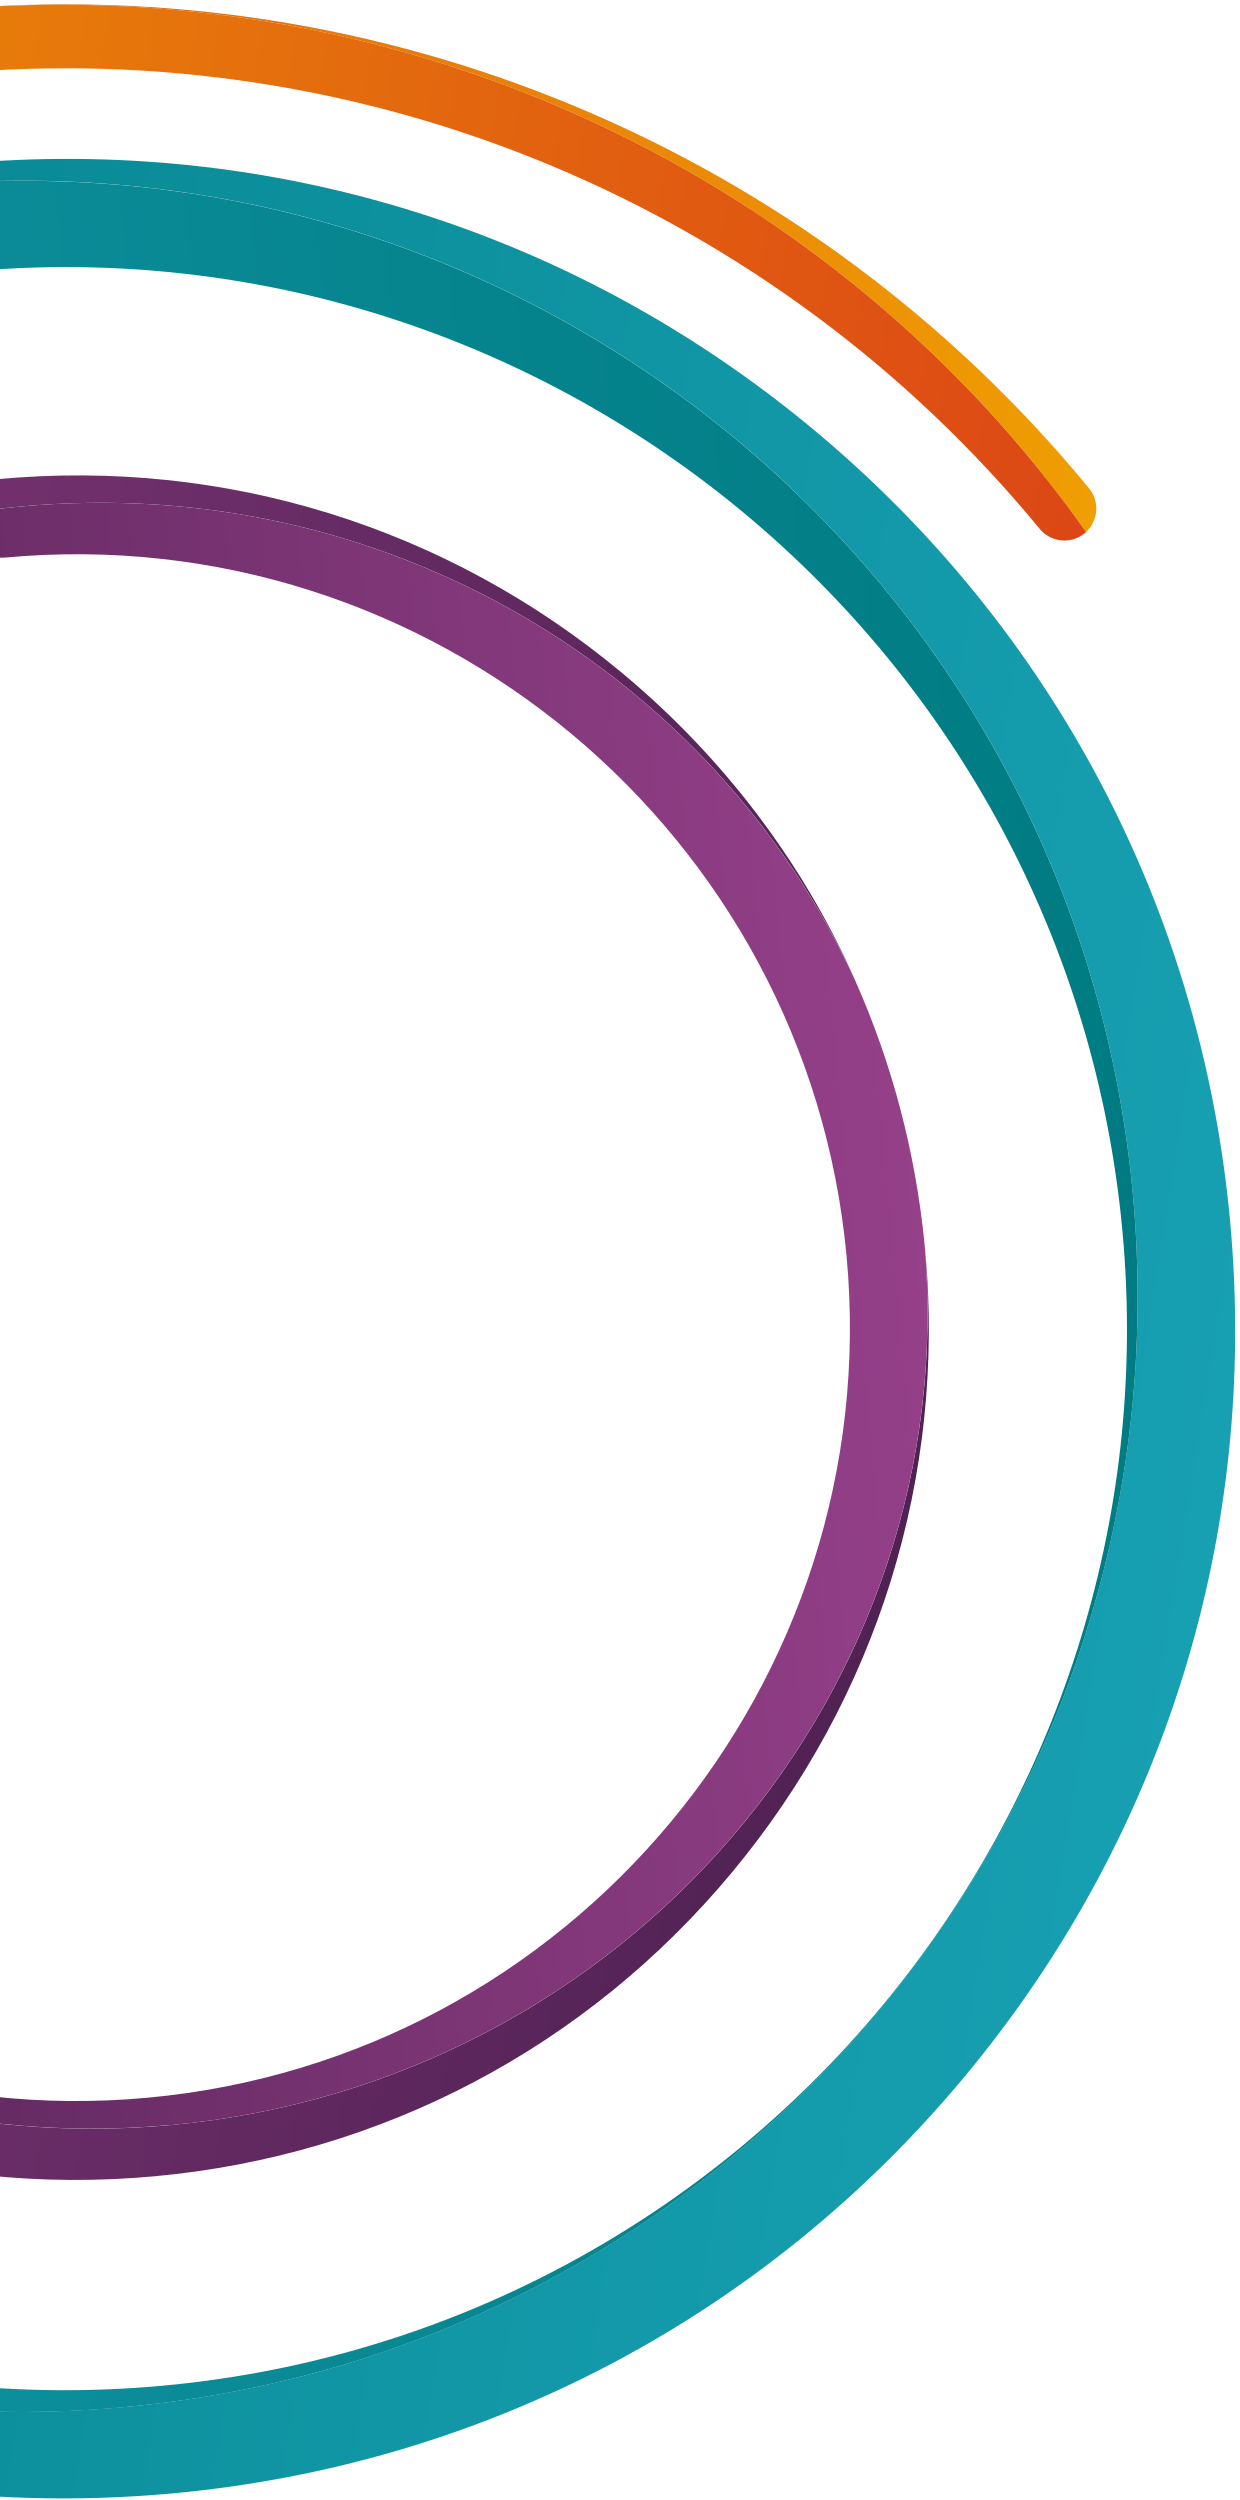
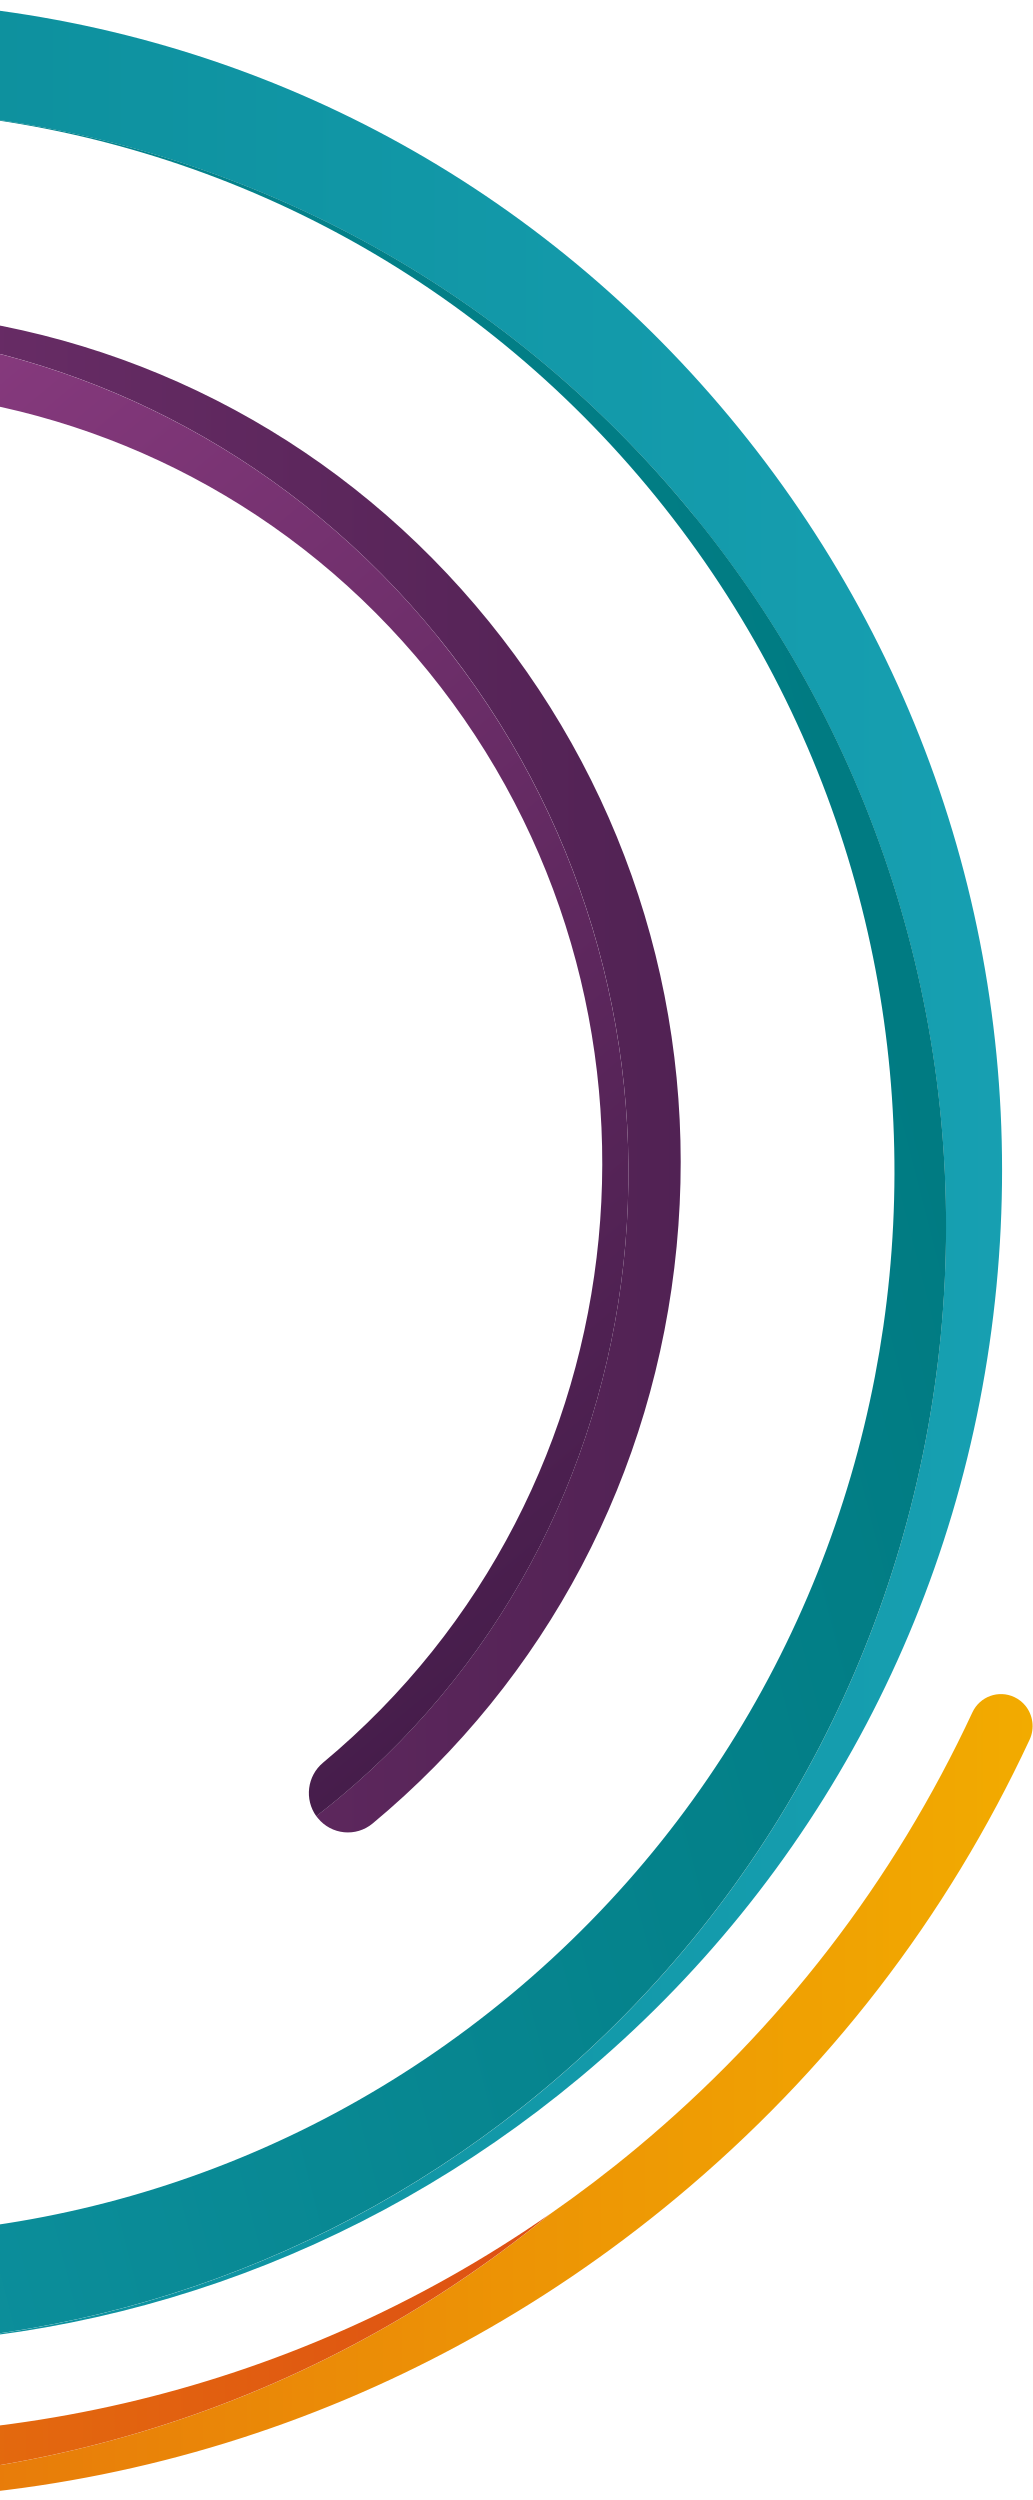
- <svg xmlns="http://www.w3.org/2000/svg" width="230" height="464" viewBox="0 0 230 464" fill="none">
-   <path d="M-22.688 3.287C-21.244 3.082 -19.781 2.893 -18.316 2.722C-19.779 2.911 -21.244 3.082 -22.688 3.287Z" fill="#E3CF4B" />
-   <path d="M201.577 98.734C203.855 96.611 204.125 93.064 202.131 90.629C150.255 27.56 70.811 -5.63 -10.396 1.848C-12.545 2.046 -14.691 2.28 -16.835 2.531C-14.87 2.296 -12.884 2.095 -10.896 1.912C75.735 -6.083 155.516 33.505 201.577 98.734Z" fill="url(#paint0_linear_918_6068)" />
-   <path d="M-25.395 3.699C-84.783 12.797 -138.121 42.883 -176.865 89.466C-218.825 139.958 -238.629 203.759 -232.609 269.137C-229.241 305.702 -218.142 340.147 -199.596 371.523C-198.397 373.562 -196.15 374.619 -193.948 374.416C-193.106 374.338 -192.263 374.08 -191.476 373.61C-188.65 371.942 -187.721 368.299 -189.388 365.49C-207.035 335.639 -217.604 302.843 -220.808 268.05C-221.435 261.245 -221.749 254.502 -221.789 247.788C-231.765 128.274 -145.199 22.099 -25.395 3.699Z" fill="url(#paint1_linear_918_6068)" />
-   <path d="M-9.308 13.667C67.978 6.55 143.591 38.142 192.964 98.155C195.039 100.691 198.792 101.05 201.31 98.976C201.411 98.894 201.494 98.814 201.577 98.734C155.516 33.505 75.735 -6.083 -10.898 1.894C-12.886 2.077 -14.871 2.278 -16.836 2.514C-17.338 2.56 -17.818 2.64 -18.318 2.704C-19.781 2.893 -21.246 3.064 -22.69 3.269C-23.598 3.407 -24.489 3.543 -25.397 3.681C-145.199 22.099 -231.765 128.274 -221.771 247.786C-222.471 127.815 -130.949 24.868 -9.308 13.667Z" fill="url(#paint2_linear_918_6068)" />
-   <path d="M150.919 79.67C106.332 42.602 49.985 25.11 -7.765 30.427C-65.514 35.745 -117.718 63.234 -154.786 107.822C-156.054 109.347 -157.285 110.887 -158.498 112.425C-124.572 69.409 -73.75 39.845 -14.891 34.425C98.979 23.939 199.771 107.75 210.255 221.601C220.739 335.453 136.93 436.263 23.078 446.747C-90.773 457.231 -191.598 373.459 -202.083 259.59C-206.833 208.018 -192.229 159.125 -164.275 120.09C-194.805 162.522 -208.869 213.948 -204.029 266.505C-198.713 324.236 -171.222 376.459 -126.635 413.526C-82.048 450.594 -25.701 468.087 32.048 462.769C89.798 457.451 142.002 429.962 179.07 385.375C216.138 340.788 233.631 284.442 228.313 226.692C222.995 168.943 195.506 116.738 150.919 79.67Z" fill="url(#paint3_linear_918_6068)" />
-   <path d="M23.08 446.765C136.949 436.279 220.741 335.47 210.257 221.619C199.772 107.768 98.98 23.957 -14.889 34.443C-73.749 39.863 -124.57 69.427 -158.496 112.443C-159.467 113.67 -160.435 114.915 -161.367 116.175C-162.123 117.183 -162.877 118.21 -163.613 119.235C-163.821 119.525 -164.047 119.817 -164.255 120.107C-192.227 159.143 -206.813 208.034 -202.064 259.606C-191.578 373.475 -90.77 457.267 23.082 446.782L23.08 446.765ZM-5.924 50.411C102.251 40.45 198.367 120.357 208.329 228.532C218.29 336.707 138.383 432.824 30.208 442.785C-77.967 452.747 -174.084 372.84 -184.045 264.665C-194.007 156.49 -114.099 60.373 -5.924 50.411Z" fill="url(#paint4_linear_918_6068)" />
-   <path d="M158.822 182.166C149.088 160.2 134.354 140.609 115.326 124.79C82.844 97.786 41.779 85.043 -0.284 88.917C-3.794 89.24 -6.501 91.999 -6.876 95.375C-3.282 94.791 0.359 94.329 4.03 93.991C71.485 87.78 132.7 124.996 158.822 182.166Z" fill="url(#paint5_linear_918_6068)" />
-   <path d="M31.695 394.414C-53.184 402.23 -128.175 341.307 -135.813 258.363C-135.98 256.554 -136.109 254.76 -136.202 252.963C-136.345 252.976 -136.508 252.973 -136.669 252.988C-140.68 253.358 -143.639 256.917 -143.27 260.928C-139.396 302.991 -119.369 341.038 -86.887 368.042C-54.405 395.047 -13.34 407.789 28.723 403.915C70.786 400.042 108.834 380.015 135.838 347.533C162.842 315.05 175.584 273.986 171.711 231.922C171.681 231.6 171.651 231.278 171.622 230.955C178.722 313.552 116.269 386.626 31.713 394.412L31.695 394.414Z" fill="url(#paint6_linear_918_6068)" />
-   <path d="M31.695 394.414C116.251 386.627 178.721 313.534 171.604 230.957C169.922 213.866 165.573 197.436 158.804 182.168C132.68 124.98 71.467 87.781 4.012 93.993C0.341 94.331 -3.299 94.811 -6.894 95.377C-6.957 95.87 -6.949 96.357 -6.901 96.876C-6.531 100.887 -2.972 103.846 1.039 103.477C79.847 96.22 149.876 154.439 157.133 233.247C164.39 312.055 106.171 382.084 27.363 389.341C-51.445 396.598 -121.474 338.379 -128.731 259.571C-129.087 255.703 -132.386 252.828 -136.221 252.947C-136.128 254.744 -135.999 256.538 -135.833 258.347C-128.193 341.309 -53.203 402.214 31.675 394.398L31.695 394.414Z" fill="url(#paint7_linear_918_6068)" />
+ <svg xmlns="http://www.w3.org/2000/svg" width="190" height="460" viewBox="0 0 190 460" fill="none">
+   <path d="M-207.17 380.148C-208.132 379.075 -209.092 377.977 -210.039 376.868C-209.079 377.966 -208.132 379.075 -207.17 380.148Z" fill="#E3CF4B" />
+   <path d="M-253.236 142.491C-256.217 141.803 -259.246 143.56 -260.125 146.558C-282.766 224.406 -265.942 308.247 -215.113 370.844C-213.768 372.5 -212.396 374.134 -211.01 375.756C-212.284 374.272 -213.542 372.751 -214.786 371.219C-269.025 304.451 -280.837 216.763 -253.236 142.491Z" fill="url(#paint0_linear_1187_3656)" />
+   <path d="M-205.344 382.143C-165.223 425.896 -111.39 452.962 -52.198 458.823C11.941 465.148 74.68 445.829 124.467 404.396C152.313 381.223 174.176 352.875 189.44 320.118C190.435 317.994 190.056 315.557 188.678 313.859C188.151 313.211 187.477 312.662 186.661 312.276C183.748 310.884 180.277 312.153 178.915 315.091C164.393 346.259 143.577 373.25 117.081 395.3C111.899 399.612 106.595 403.633 101.163 407.413C9.581 482.308 -124.371 470.38 -205.344 382.143Z" fill="url(#paint1_linear_1187_3656)" />
+   <path d="M-206.113 363.354C-254.488 303.78 -270.498 223.98 -248.96 149.896C-248.044 146.774 -249.821 143.488 -252.893 142.576C-253.015 142.538 -253.126 142.514 -253.236 142.491C-280.837 216.763 -269.025 304.451 -214.799 371.23C-213.555 372.763 -212.297 374.283 -211.024 375.768C-210.71 376.154 -210.38 376.504 -210.052 376.879C-209.092 377.977 -208.146 379.086 -207.184 380.159C-206.571 380.829 -205.97 381.485 -205.357 382.155C-124.371 470.381 9.581 482.308 101.152 407.399C4.087 474.922 -129.975 457.118 -206.113 363.354Z" fill="url(#paint2_linear_1187_3656)" />
+   <path d="M-240.803 194.781C-246.34 252.126 -229.496 308.217 -193.349 352.732C-157.202 397.247 -106.103 424.831 -49.456 430.427C-47.518 430.619 -45.589 430.771 -43.671 430.91C-97.31 427.02 -149.333 401.731 -186.175 356.361C-257.448 268.587 -244.918 138.945 -158.216 66.793C-71.514 -5.36 56.562 7.295 127.824 95.055C199.086 182.815 186.605 312.461 99.89 384.625C60.616 417.308 12.852 432.585 -34.261 431.383C17.032 432.807 66.555 415.673 106.579 382.366C150.544 345.779 177.812 294.034 183.349 236.689C188.886 179.344 172.042 123.253 135.895 78.738C99.749 34.224 48.649 6.64 -7.998 1.043C-64.644 -4.554 -120.054 12.506 -164.033 49.104C-208.011 85.703 -235.266 137.436 -240.803 194.781Z" fill="url(#paint3_linear_1187_3656)" />
+   <path d="M127.837 95.043C56.564 7.269 -71.5 -5.371 -158.202 66.781C-244.905 138.934 -257.434 268.576 -186.161 356.349C-149.32 401.72 -97.296 427.008 -43.658 430.899C-42.126 431.012 -40.581 431.114 -39.044 431.177C-37.808 431.235 -36.559 431.283 -35.321 431.316C-34.97 431.325 -34.609 431.348 -34.259 431.358C12.866 432.573 60.618 417.283 99.892 384.6C186.608 312.436 199.113 182.792 127.851 95.032L127.837 95.043ZM-178.131 340.067C-245.839 256.683 -233.904 133.064 -151.524 64.508C-69.145 -4.047 52.968 8.019 120.677 91.403C188.386 174.788 176.45 298.407 94.07 366.962C11.691 435.517 -110.422 423.452 -178.131 340.067Z" fill="url(#paint4_linear_1187_3656)" />
+   <path d="M-161.903 131.088C-174.381 151.348 -182.175 174.396 -184.538 198.868C-188.571 240.644 -176.29 281.519 -149.962 313.942C-147.765 316.648 -144.031 317.334 -141.083 315.759C-143.537 313.13 -145.919 310.393 -148.217 307.564C-190.439 255.568 -193.945 184.468 -161.903 131.088Z" fill="url(#paint5_linear_1187_3656)" />
+   <path d="M80.566 117.173C133.693 182.6 125.535 278.256 62.37 330.821C60.993 331.967 59.607 333.074 58.198 334.154C58.288 334.264 58.375 334.4 58.476 334.524C60.987 337.616 65.508 338.063 68.563 335.521C100.596 308.864 120.464 271.165 124.497 229.389C128.531 187.613 116.249 146.738 89.921 114.314C63.593 81.891 26.357 61.784 -14.911 57.706C-56.178 53.629 -96.557 66.067 -128.59 92.725C-128.835 92.929 -129.081 93.133 -129.326 93.337C-66.147 41.408 27.629 51.981 80.554 117.16L80.566 117.173Z" fill="url(#paint6_linear_1187_3656)" />
+   <path d="M80.566 117.173C27.64 51.995 -66.161 41.42 -129.315 93.351C-142.271 104.272 -153.22 117.015 -161.892 131.101C-193.947 184.493 -190.427 255.581 -148.206 307.578C-145.908 310.407 -143.513 313.132 -141.071 315.773C-140.636 315.549 -140.245 315.271 -139.85 314.942C-136.795 312.4 -136.353 307.822 -138.864 304.73C-188.191 243.983 -179.495 153.916 -119.48 103.972C-59.465 54.028 29.505 62.818 78.832 123.566C128.16 184.313 119.463 274.38 59.448 324.324C56.503 326.775 55.986 331.092 58.196 334.179C59.604 333.1 60.99 331.992 62.368 330.846C125.547 278.27 133.69 182.625 80.563 117.198L80.566 117.173Z" fill="url(#paint7_linear_1187_3656)" />
  <defs>
-     <linearGradient id="paint0_linear_918_6068" x1="-228.385" y1="193.573" x2="228.866" y2="266.82" gradientUnits="userSpaceOnUse">
+     <linearGradient id="paint0_linear_1187_3656" x1="-270" y1="230" x2="190.02" y2="230" gradientUnits="userSpaceOnUse">
      <stop stop-color="#D93A18" />
      <stop offset="1" stop-color="#F2AB00" />
    </linearGradient>
-     <linearGradient id="paint1_linear_918_6068" x1="-228.387" y1="193.585" x2="228.845" y2="266.828" gradientUnits="userSpaceOnUse">
+     <linearGradient id="paint1_linear_1187_3656" x1="-270" y1="230.012" x2="190" y2="230.012" gradientUnits="userSpaceOnUse">
      <stop stop-color="#D93A18" />
      <stop offset="1" stop-color="#F2AB00" />
    </linearGradient>
-     <linearGradient id="paint2_linear_918_6068" x1="-228.388" y1="193.592" x2="228.843" y2="266.835" gradientUnits="userSpaceOnUse">
+     <linearGradient id="paint2_linear_1187_3656" x1="-270" y1="230.018" x2="190" y2="230.018" gradientUnits="userSpaceOnUse">
      <stop stop-color="#F2AB00" />
      <stop offset="1" stop-color="#D93A18" />
    </linearGradient>
-     <linearGradient id="paint3_linear_918_6068" x1="-228.366" y1="193.576" x2="228.827" y2="266.814" gradientUnits="userSpaceOnUse">
+     <linearGradient id="paint3_linear_1187_3656" x1="-269.981" y1="230" x2="189.981" y2="230" gradientUnits="userSpaceOnUse">
      <stop stop-color="#007B82" />
      <stop offset="1" stop-color="#17A0B2" />
    </linearGradient>
-     <linearGradient id="paint4_linear_918_6068" x1="-228.157" y1="244.036" x2="211.436" y2="203.535" gradientUnits="userSpaceOnUse">
+     <linearGradient id="paint4_linear_1187_3656" x1="-261.847" y1="279.471" x2="162.988" y2="170.691" gradientUnits="userSpaceOnUse">
      <stop stop-color="#17A0B2" />
      <stop offset="1" stop-color="#007B82" />
    </linearGradient>
-     <linearGradient id="paint5_linear_918_6068" x1="-228.379" y1="193.535" x2="228.853" y2="266.778" gradientUnits="userSpaceOnUse">
+     <linearGradient id="paint5_linear_1187_3656" x1="-270" y1="229.962" x2="190" y2="229.962" gradientUnits="userSpaceOnUse">
      <stop stop-color="#954089" />
      <stop offset="1" stop-color="#461D4B" />
    </linearGradient>
-     <linearGradient id="paint6_linear_918_6068" x1="-228.373" y1="193.499" x2="228.858" y2="266.742" gradientUnits="userSpaceOnUse">
+     <linearGradient id="paint6_linear_1187_3656" x1="-270" y1="229.925" x2="190" y2="229.925" gradientUnits="userSpaceOnUse">
      <stop stop-color="#954089" />
      <stop offset="1" stop-color="#461D4B" />
    </linearGradient>
-     <linearGradient id="paint7_linear_918_6068" x1="-135.815" y1="258.345" x2="171.519" y2="230.044" gradientUnits="userSpaceOnUse">
+     <linearGradient id="paint7_linear_1187_3656" x1="62.356" y1="330.833" x2="-132.835" y2="96.281" gradientUnits="userSpaceOnUse">
      <stop stop-color="#461D4B" />
      <stop offset="1" stop-color="#954089" />
    </linearGradient>
  </defs>
</svg>
